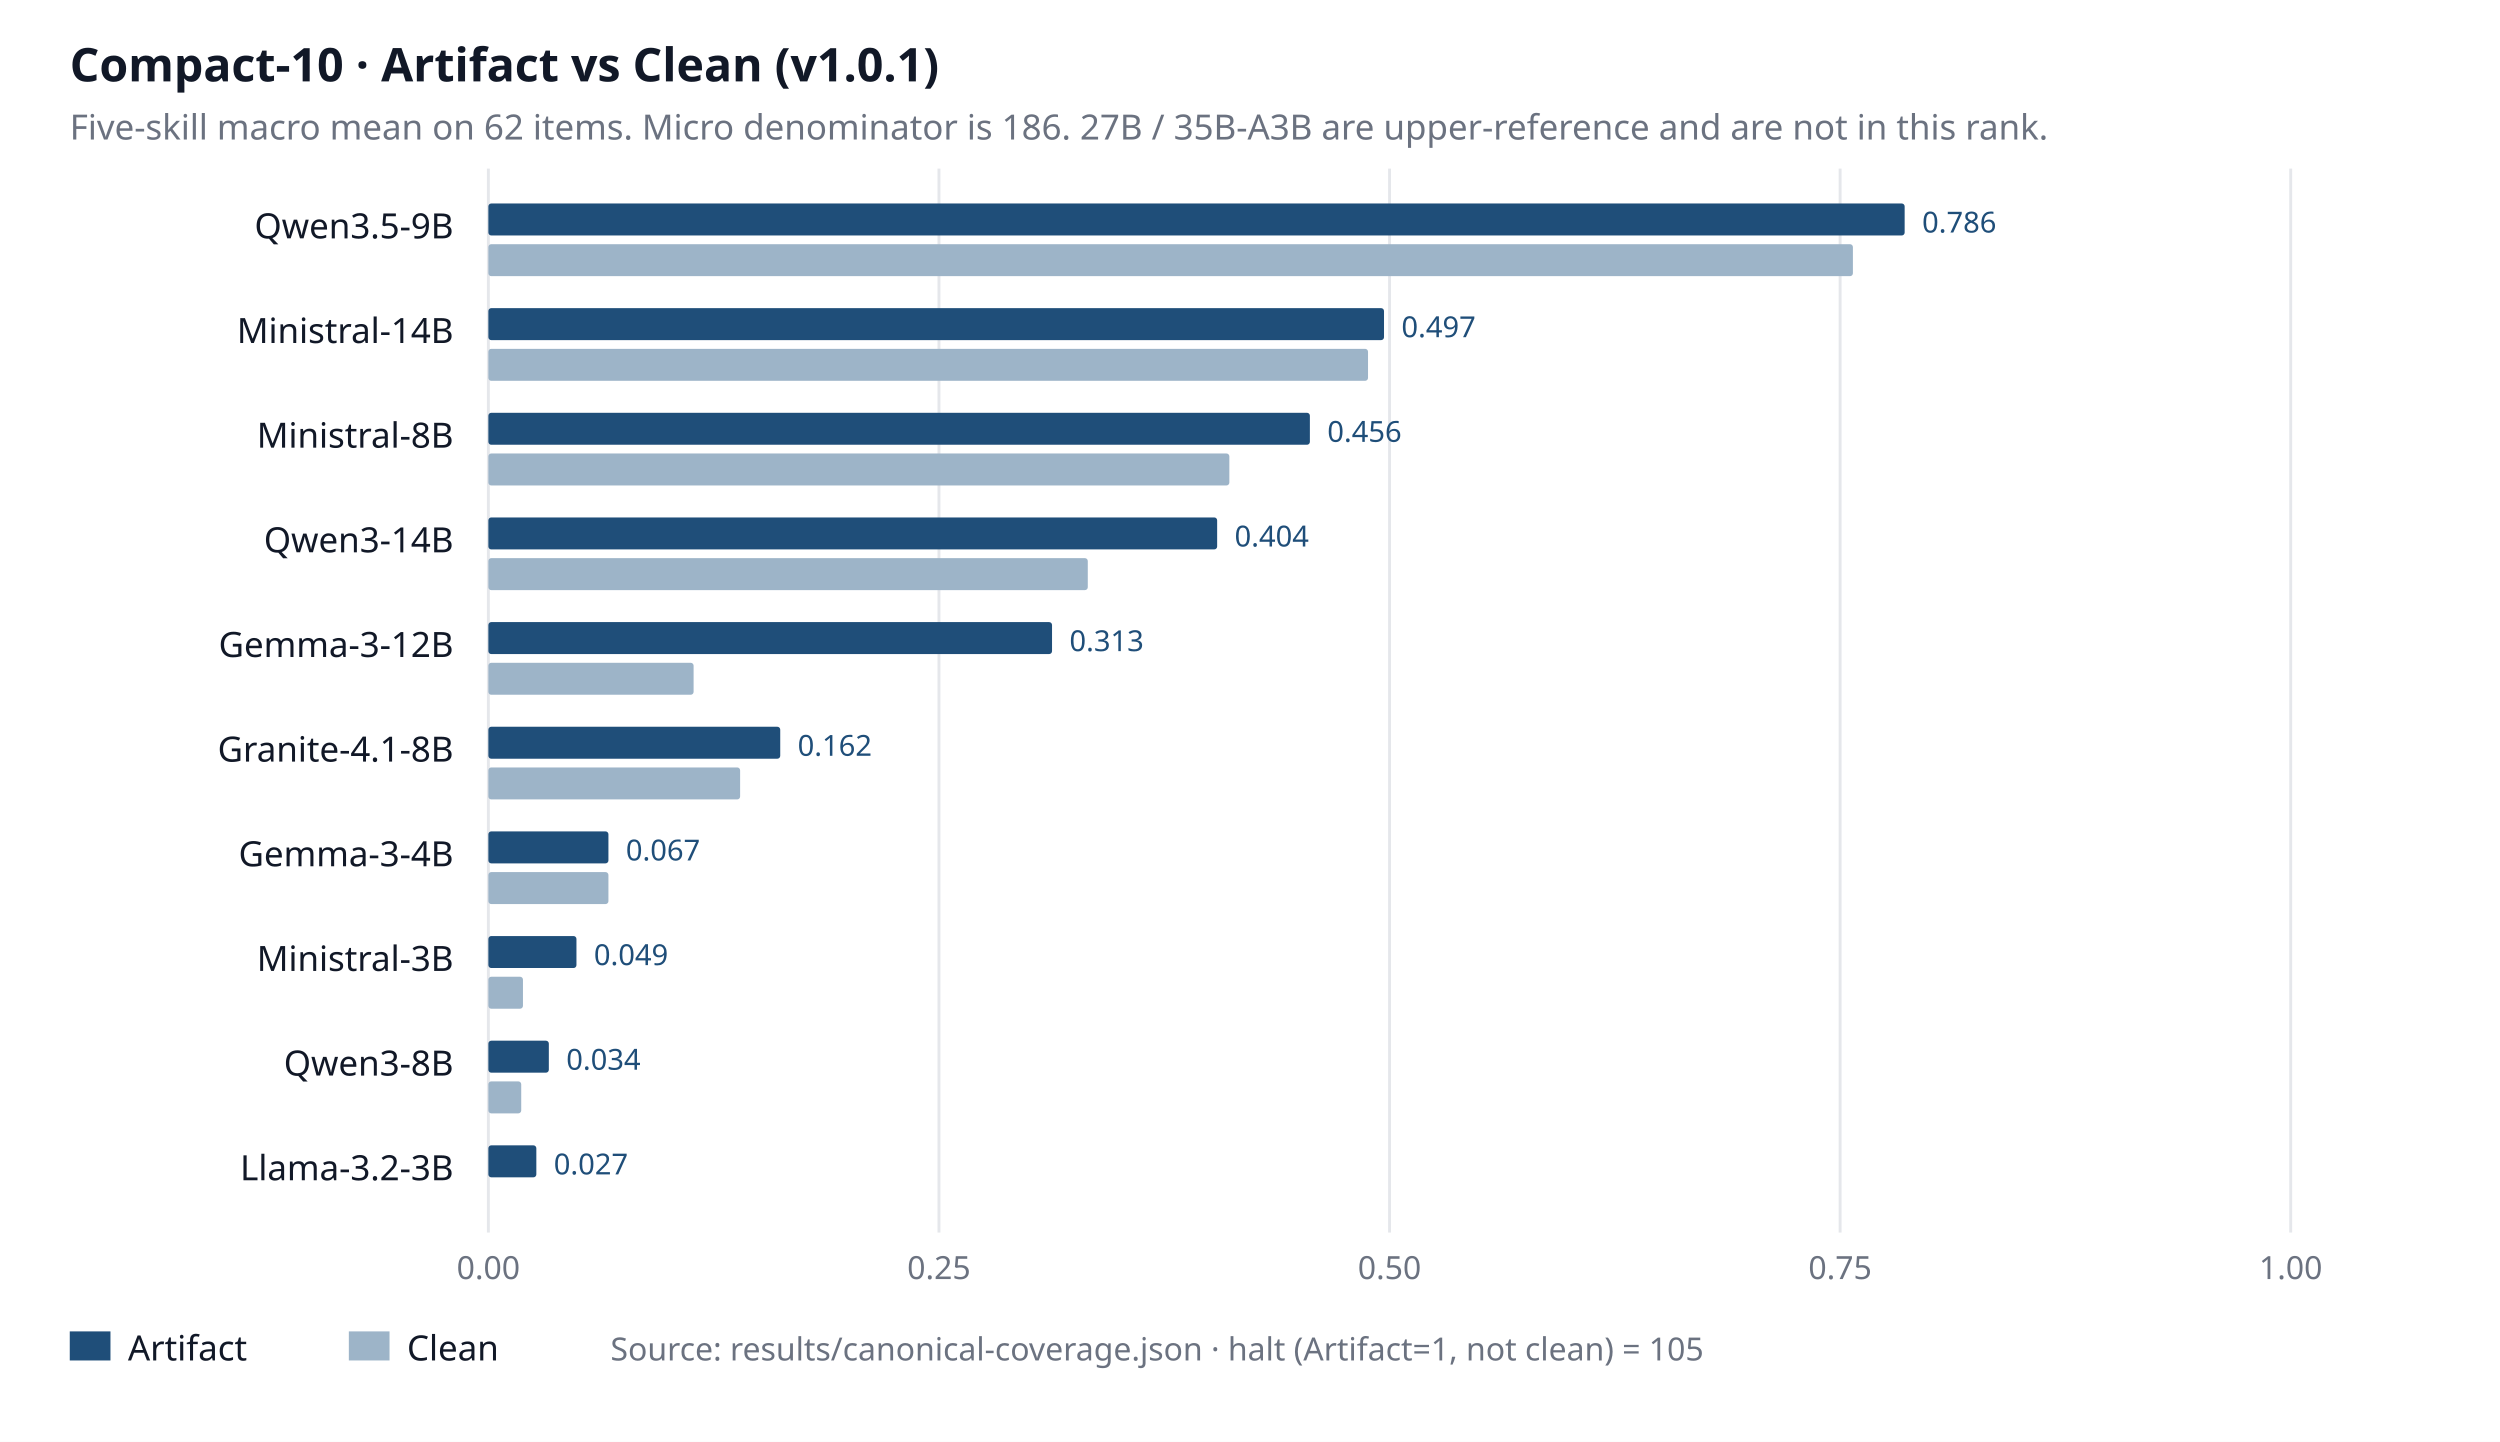
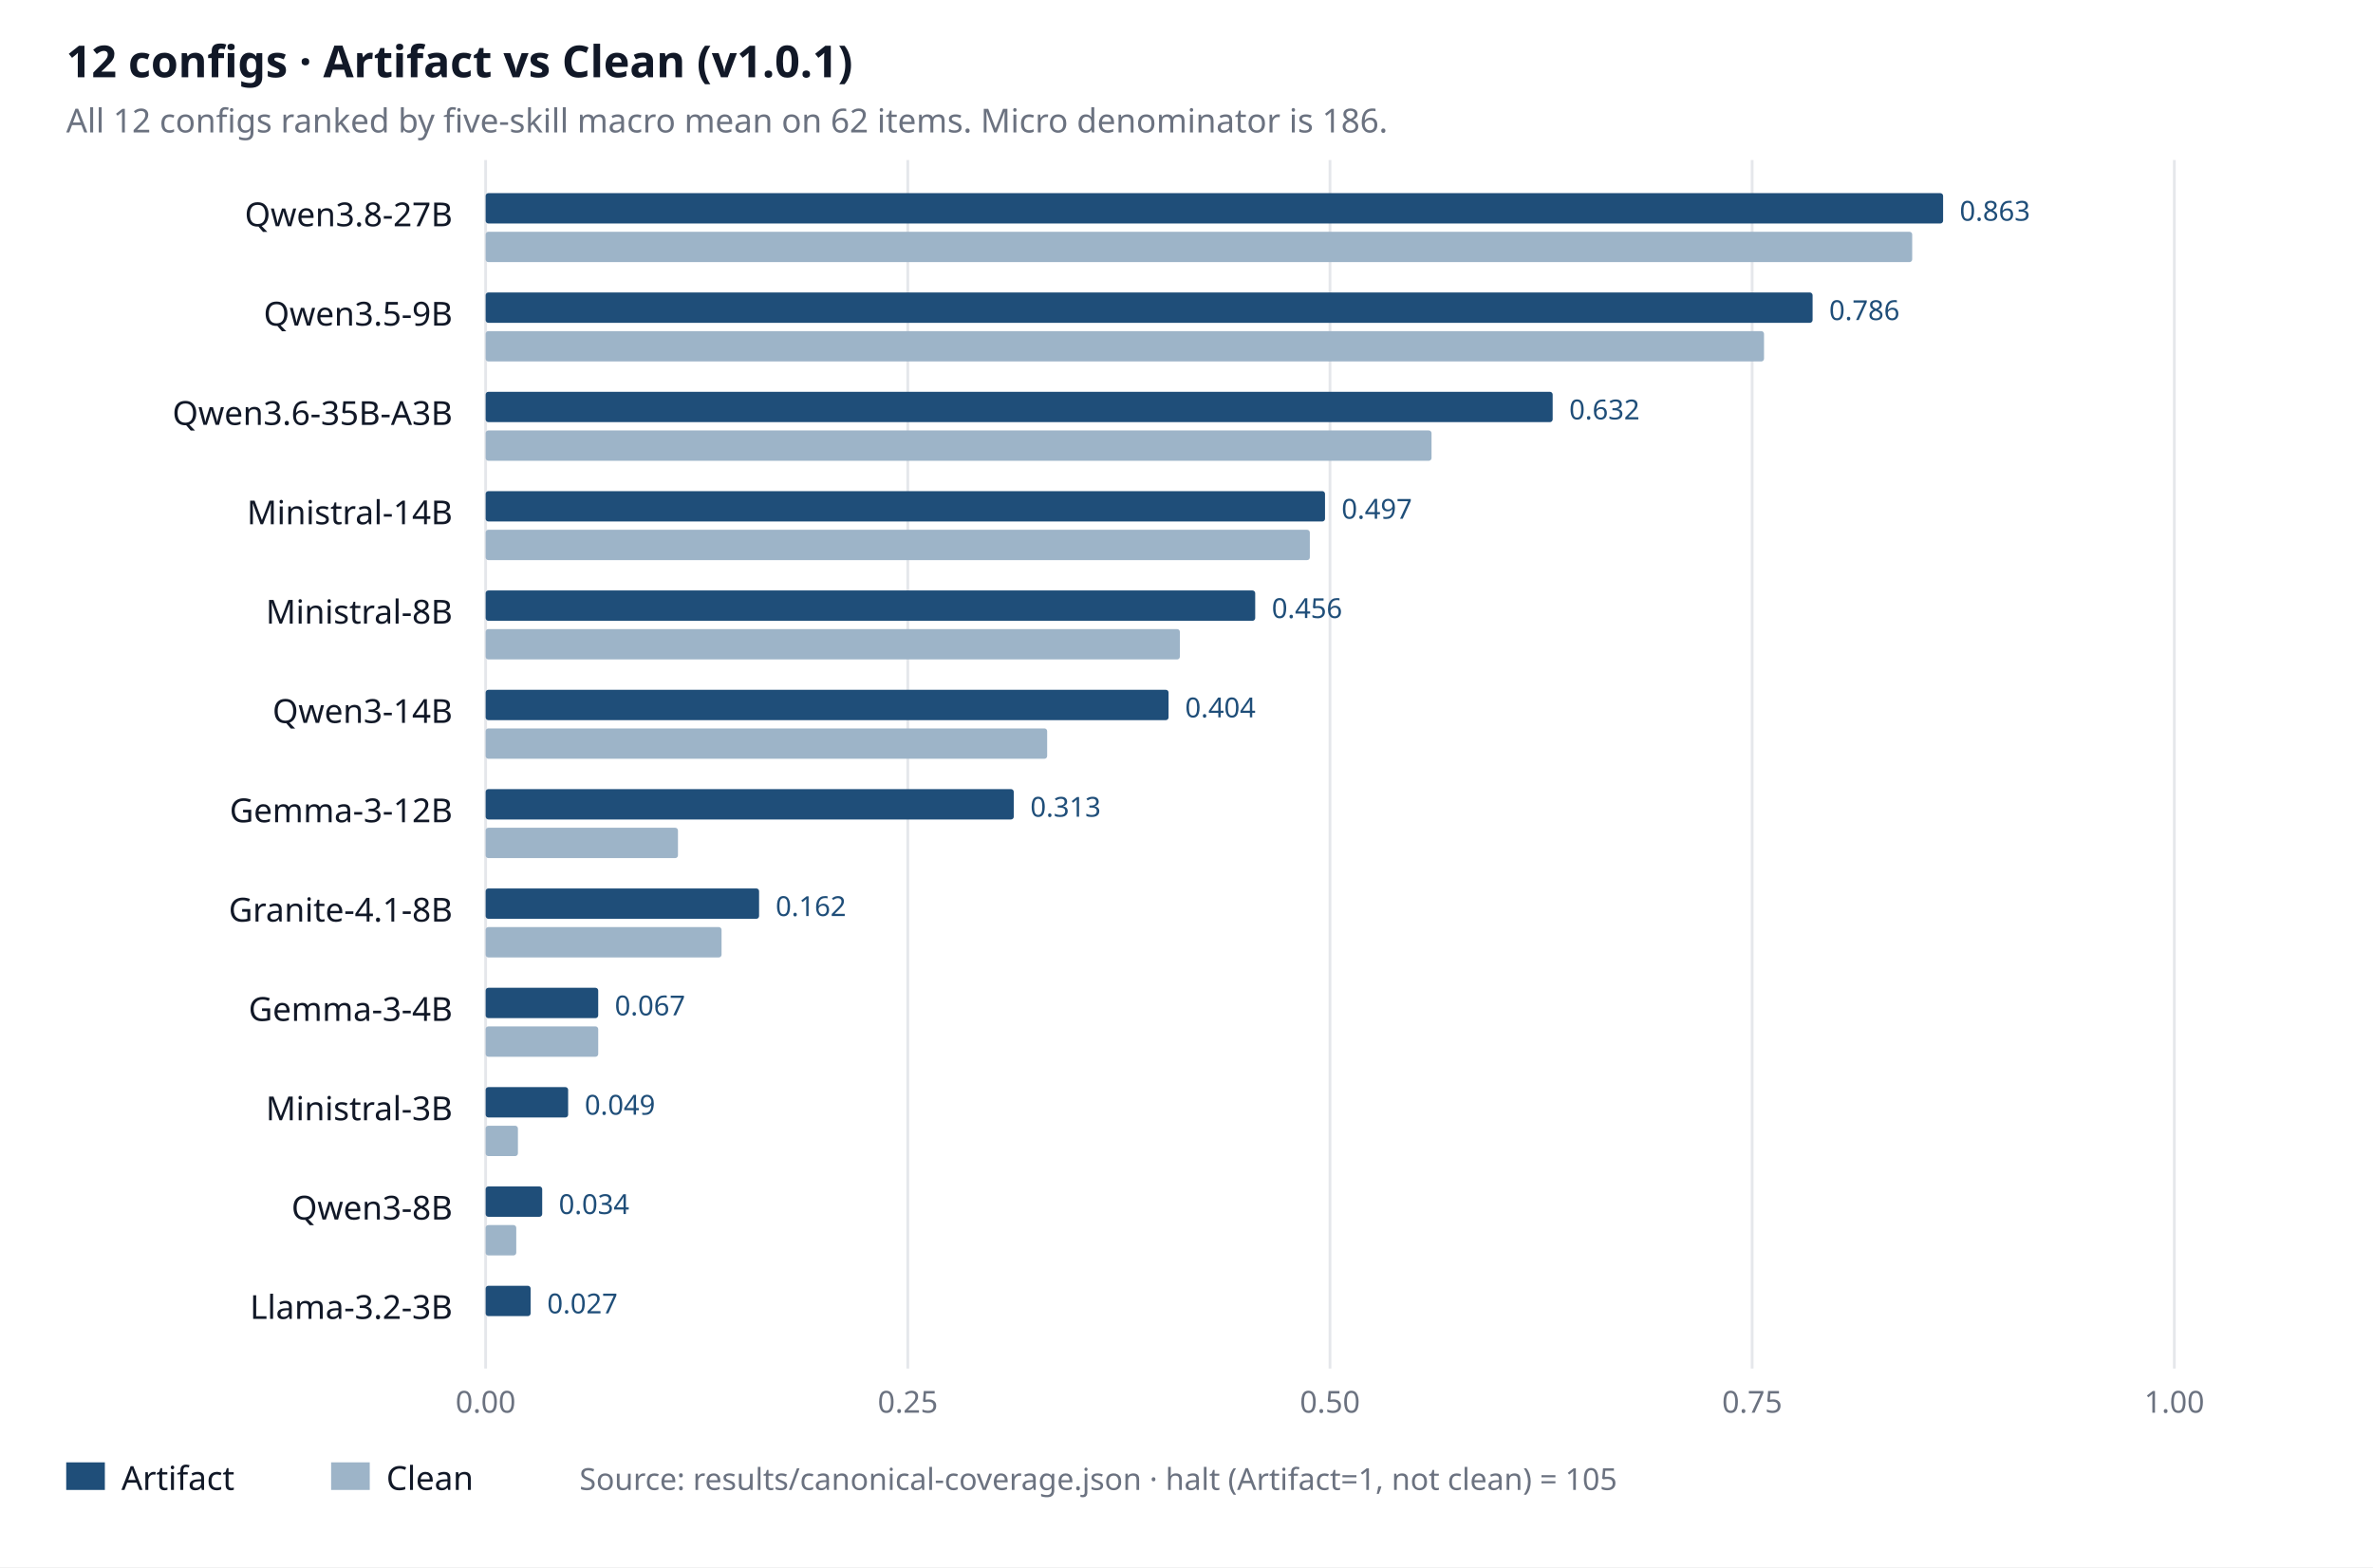
- <svg xmlns="http://www.w3.org/2000/svg" width="860" height="496" viewBox="0 0 860 496" role="img" aria-label="Compact-10 Artifact vs Clean macro mean, v1.0.1">
+ <svg xmlns="http://www.w3.org/2000/svg" width="860" height="568" viewBox="0 0 860 568" role="img" aria-label="12 configs Artifact vs Clean macro mean, v1.0.1">
  <rect width="100%" height="100%" fill="#ffffff" />
-   <text x="24" y="28" font-family="ui-sans-serif, system-ui, sans-serif" font-size="16" font-weight="600" fill="#111827">Compact-10 · Artifact vs Clean (v1.0.1)</text>
-   <text x="24" y="48" font-family="ui-sans-serif, system-ui, sans-serif" font-size="12" fill="#6b7280">Five-skill macro mean on 62 items. Micro denominator is 186. 27B / 35B-A3B are upper-reference and are not in this rank.</text>
-   <line x1="168.0" y1="58.0" x2="168.0" y2="424.0" stroke="#e5e7eb" stroke-width="1" />
-   <text x="168.0" y="440.0" text-anchor="middle" font-family="ui-sans-serif, system-ui, sans-serif" font-size="11" fill="#6b7280">0.00</text>
-   <line x1="323.0" y1="58.0" x2="323.0" y2="424.0" stroke="#e5e7eb" stroke-width="1" />
-   <text x="323.0" y="440.0" text-anchor="middle" font-family="ui-sans-serif, system-ui, sans-serif" font-size="11" fill="#6b7280">0.25</text>
-   <line x1="478.0" y1="58.0" x2="478.0" y2="424.0" stroke="#e5e7eb" stroke-width="1" />
-   <text x="478.0" y="440.0" text-anchor="middle" font-family="ui-sans-serif, system-ui, sans-serif" font-size="11" fill="#6b7280">0.50</text>
-   <line x1="633.0" y1="58.0" x2="633.0" y2="424.0" stroke="#e5e7eb" stroke-width="1" />
-   <text x="633.0" y="440.0" text-anchor="middle" font-family="ui-sans-serif, system-ui, sans-serif" font-size="11" fill="#6b7280">0.75</text>
-   <line x1="788.0" y1="58.0" x2="788.0" y2="424.0" stroke="#e5e7eb" stroke-width="1" />
-   <text x="788.0" y="440.0" text-anchor="middle" font-family="ui-sans-serif, system-ui, sans-serif" font-size="11" fill="#6b7280">1.00</text>
-   <text x="156.0" y="82.0" text-anchor="end" font-family="ui-sans-serif, system-ui, sans-serif" font-size="12" fill="#111827">Qwen3.5-9B</text>
-   <rect x="168.0" y="70.0" width="487.2" height="11" fill="#1f4e79" rx="1" />
-   <rect x="168.0" y="84.0" width="469.4" height="11" fill="#9db4c8" rx="1" />
-   <text x="661.2" y="80.0" font-family="ui-sans-serif, system-ui, sans-serif" font-size="10" fill="#1f4e79">0.786</text>
-   <text x="156.0" y="118.0" text-anchor="end" font-family="ui-sans-serif, system-ui, sans-serif" font-size="12" fill="#111827">Ministral-14B</text>
-   <rect x="168.0" y="106.0" width="308.1" height="11" fill="#1f4e79" rx="1" />
-   <rect x="168.0" y="120.0" width="302.6" height="11" fill="#9db4c8" rx="1" />
-   <text x="482.1" y="116.0" font-family="ui-sans-serif, system-ui, sans-serif" font-size="10" fill="#1f4e79">0.497</text>
-   <text x="156.0" y="154.0" text-anchor="end" font-family="ui-sans-serif, system-ui, sans-serif" font-size="12" fill="#111827">Ministral-8B</text>
-   <rect x="168.0" y="142.0" width="282.6" height="11" fill="#1f4e79" rx="1" />
-   <rect x="168.0" y="156.0" width="254.9" height="11" fill="#9db4c8" rx="1" />
-   <text x="456.6" y="152.0" font-family="ui-sans-serif, system-ui, sans-serif" font-size="10" fill="#1f4e79">0.456</text>
-   <text x="156.0" y="190.0" text-anchor="end" font-family="ui-sans-serif, system-ui, sans-serif" font-size="12" fill="#111827">Qwen3-14B</text>
-   <rect x="168.0" y="178.0" width="250.7" height="11" fill="#1f4e79" rx="1" />
-   <rect x="168.0" y="192.0" width="206.2" height="11" fill="#9db4c8" rx="1" />
-   <text x="424.7" y="188.0" font-family="ui-sans-serif, system-ui, sans-serif" font-size="10" fill="#1f4e79">0.404</text>
-   <text x="156.0" y="226.0" text-anchor="end" font-family="ui-sans-serif, system-ui, sans-serif" font-size="12" fill="#111827">Gemma-3-12B</text>
-   <rect x="168.0" y="214.0" width="193.9" height="11" fill="#1f4e79" rx="1" />
-   <rect x="168.0" y="228.0" width="70.6" height="11" fill="#9db4c8" rx="1" />
-   <text x="367.9" y="224.0" font-family="ui-sans-serif, system-ui, sans-serif" font-size="10" fill="#1f4e79">0.313</text>
-   <text x="156.0" y="262.0" text-anchor="end" font-family="ui-sans-serif, system-ui, sans-serif" font-size="12" fill="#111827">Granite-4.1-8B</text>
-   <rect x="168.0" y="250.0" width="100.4" height="11" fill="#1f4e79" rx="1" />
-   <rect x="168.0" y="264.0" width="86.6" height="11" fill="#9db4c8" rx="1" />
-   <text x="274.4" y="260.0" font-family="ui-sans-serif, system-ui, sans-serif" font-size="10" fill="#1f4e79">0.162</text>
-   <text x="156.0" y="298.0" text-anchor="end" font-family="ui-sans-serif, system-ui, sans-serif" font-size="12" fill="#111827">Gemma-3-4B</text>
-   <rect x="168.0" y="286.0" width="41.3" height="11" fill="#1f4e79" rx="1" />
-   <rect x="168.0" y="300.0" width="41.3" height="11" fill="#9db4c8" rx="1" />
-   <text x="215.3" y="296.0" font-family="ui-sans-serif, system-ui, sans-serif" font-size="10" fill="#1f4e79">0.067</text>
-   <text x="156.0" y="334.0" text-anchor="end" font-family="ui-sans-serif, system-ui, sans-serif" font-size="12" fill="#111827">Ministral-3B</text>
-   <rect x="168.0" y="322.0" width="30.3" height="11" fill="#1f4e79" rx="1" />
-   <rect x="168.0" y="336.0" width="11.9" height="11" fill="#9db4c8" rx="1" />
-   <text x="204.3" y="332.0" font-family="ui-sans-serif, system-ui, sans-serif" font-size="10" fill="#1f4e79">0.049</text>
-   <text x="156.0" y="370.0" text-anchor="end" font-family="ui-sans-serif, system-ui, sans-serif" font-size="12" fill="#111827">Qwen3-8B</text>
-   <rect x="168.0" y="358.0" width="20.8" height="11" fill="#1f4e79" rx="1" />
-   <rect x="168.0" y="372.0" width="11.3" height="11" fill="#9db4c8" rx="1" />
-   <text x="194.8" y="368.0" font-family="ui-sans-serif, system-ui, sans-serif" font-size="10" fill="#1f4e79">0.034</text>
-   <text x="156.0" y="406.0" text-anchor="end" font-family="ui-sans-serif, system-ui, sans-serif" font-size="12" fill="#111827">Llama-3.2-3B</text>
-   <rect x="168.0" y="394.0" width="16.5" height="11" fill="#1f4e79" rx="1" />
-   <rect x="168.0" y="408.0" width="0.0" height="11" fill="#9db4c8" rx="1" />
-   <text x="190.5" y="404.0" font-family="ui-sans-serif, system-ui, sans-serif" font-size="10" fill="#1f4e79">0.027</text>
-   <rect x="24" y="458" width="14" height="10" fill="#1f4e79" />
-   <text x="44" y="468" font-family="ui-sans-serif, system-ui, sans-serif" font-size="12" fill="#111827">Artifact</text>
-   <rect x="120" y="458" width="14" height="10" fill="#9db4c8" />
-   <text x="140" y="468" font-family="ui-sans-serif, system-ui, sans-serif" font-size="12" fill="#111827">Clean</text>
-   <text x="210" y="468" font-family="ui-sans-serif, system-ui, sans-serif" font-size="11" fill="#6b7280">Source: results/canonical-coverage.json · halt (Artifact=1, not clean) = 105</text>
+   <text x="24" y="28" font-family="ui-sans-serif, system-ui, sans-serif" font-size="16" font-weight="600" fill="#111827">12 configs · Artifact vs Clean (v1.0.1)</text>
+   <text x="24" y="48" font-family="ui-sans-serif, system-ui, sans-serif" font-size="12" fill="#6b7280">All 12 configs ranked by five-skill macro mean on 62 items. Micro denominator is 186.</text>
+   <line x1="176.0" y1="58.0" x2="176.0" y2="496.0" stroke="#e5e7eb" stroke-width="1" />
+   <text x="176.0" y="512.0" text-anchor="middle" font-family="ui-sans-serif, system-ui, sans-serif" font-size="11" fill="#6b7280">0.00</text>
+   <line x1="329.0" y1="58.0" x2="329.0" y2="496.0" stroke="#e5e7eb" stroke-width="1" />
+   <text x="329.0" y="512.0" text-anchor="middle" font-family="ui-sans-serif, system-ui, sans-serif" font-size="11" fill="#6b7280">0.25</text>
+   <line x1="482.0" y1="58.0" x2="482.0" y2="496.0" stroke="#e5e7eb" stroke-width="1" />
+   <text x="482.0" y="512.0" text-anchor="middle" font-family="ui-sans-serif, system-ui, sans-serif" font-size="11" fill="#6b7280">0.50</text>
+   <line x1="635.0" y1="58.0" x2="635.0" y2="496.0" stroke="#e5e7eb" stroke-width="1" />
+   <text x="635.0" y="512.0" text-anchor="middle" font-family="ui-sans-serif, system-ui, sans-serif" font-size="11" fill="#6b7280">0.75</text>
+   <line x1="788.0" y1="58.0" x2="788.0" y2="496.0" stroke="#e5e7eb" stroke-width="1" />
+   <text x="788.0" y="512.0" text-anchor="middle" font-family="ui-sans-serif, system-ui, sans-serif" font-size="11" fill="#6b7280">1.00</text>
+   <text x="164.0" y="82.0" text-anchor="end" font-family="ui-sans-serif, system-ui, sans-serif" font-size="12" fill="#111827">Qwen3.8-27B</text>
+   <rect x="176.0" y="70.0" width="528.2" height="11" fill="#1f4e79" rx="1" />
+   <rect x="176.0" y="84.0" width="517.0" height="11" fill="#9db4c8" rx="1" />
+   <text x="710.2" y="80.0" font-family="ui-sans-serif, system-ui, sans-serif" font-size="10" fill="#1f4e79">0.863</text>
+   <text x="164.0" y="118.0" text-anchor="end" font-family="ui-sans-serif, system-ui, sans-serif" font-size="12" fill="#111827">Qwen3.5-9B</text>
+   <rect x="176.0" y="106.0" width="480.9" height="11" fill="#1f4e79" rx="1" />
+   <rect x="176.0" y="120.0" width="463.3" height="11" fill="#9db4c8" rx="1" />
+   <text x="662.9" y="116.0" font-family="ui-sans-serif, system-ui, sans-serif" font-size="10" fill="#1f4e79">0.786</text>
+   <text x="164.0" y="154.0" text-anchor="end" font-family="ui-sans-serif, system-ui, sans-serif" font-size="12" fill="#111827">Qwen3.6-35B-A3B</text>
+   <rect x="176.0" y="142.0" width="386.7" height="11" fill="#1f4e79" rx="1" />
+   <rect x="176.0" y="156.0" width="342.8" height="11" fill="#9db4c8" rx="1" />
+   <text x="568.7" y="152.0" font-family="ui-sans-serif, system-ui, sans-serif" font-size="10" fill="#1f4e79">0.632</text>
+   <text x="164.0" y="190.0" text-anchor="end" font-family="ui-sans-serif, system-ui, sans-serif" font-size="12" fill="#111827">Ministral-14B</text>
+   <rect x="176.0" y="178.0" width="304.2" height="11" fill="#1f4e79" rx="1" />
+   <rect x="176.0" y="192.0" width="298.7" height="11" fill="#9db4c8" rx="1" />
+   <text x="486.2" y="188.0" font-family="ui-sans-serif, system-ui, sans-serif" font-size="10" fill="#1f4e79">0.497</text>
+   <text x="164.0" y="226.0" text-anchor="end" font-family="ui-sans-serif, system-ui, sans-serif" font-size="12" fill="#111827">Ministral-8B</text>
+   <rect x="176.0" y="214.0" width="278.9" height="11" fill="#1f4e79" rx="1" />
+   <rect x="176.0" y="228.0" width="251.6" height="11" fill="#9db4c8" rx="1" />
+   <text x="460.9" y="224.0" font-family="ui-sans-serif, system-ui, sans-serif" font-size="10" fill="#1f4e79">0.456</text>
+   <text x="164.0" y="262.0" text-anchor="end" font-family="ui-sans-serif, system-ui, sans-serif" font-size="12" fill="#111827">Qwen3-14B</text>
+   <rect x="176.0" y="250.0" width="247.5" height="11" fill="#1f4e79" rx="1" />
+   <rect x="176.0" y="264.0" width="203.5" height="11" fill="#9db4c8" rx="1" />
+   <text x="429.5" y="260.0" font-family="ui-sans-serif, system-ui, sans-serif" font-size="10" fill="#1f4e79">0.404</text>
+   <text x="164.0" y="298.0" text-anchor="end" font-family="ui-sans-serif, system-ui, sans-serif" font-size="12" fill="#111827">Gemma-3-12B</text>
+   <rect x="176.0" y="286.0" width="191.4" height="11" fill="#1f4e79" rx="1" />
+   <rect x="176.0" y="300.0" width="69.7" height="11" fill="#9db4c8" rx="1" />
+   <text x="373.4" y="296.0" font-family="ui-sans-serif, system-ui, sans-serif" font-size="10" fill="#1f4e79">0.313</text>
+   <text x="164.0" y="334.0" text-anchor="end" font-family="ui-sans-serif, system-ui, sans-serif" font-size="12" fill="#111827">Granite-4.1-8B</text>
+   <rect x="176.0" y="322.0" width="99.1" height="11" fill="#1f4e79" rx="1" />
+   <rect x="176.0" y="336.0" width="85.5" height="11" fill="#9db4c8" rx="1" />
+   <text x="281.1" y="332.0" font-family="ui-sans-serif, system-ui, sans-serif" font-size="10" fill="#1f4e79">0.162</text>
+   <text x="164.0" y="370.0" text-anchor="end" font-family="ui-sans-serif, system-ui, sans-serif" font-size="12" fill="#111827">Gemma-3-4B</text>
+   <rect x="176.0" y="358.0" width="40.8" height="11" fill="#1f4e79" rx="1" />
+   <rect x="176.0" y="372.0" width="40.8" height="11" fill="#9db4c8" rx="1" />
+   <text x="222.8" y="368.0" font-family="ui-sans-serif, system-ui, sans-serif" font-size="10" fill="#1f4e79">0.067</text>
+   <text x="164.0" y="406.0" text-anchor="end" font-family="ui-sans-serif, system-ui, sans-serif" font-size="12" fill="#111827">Ministral-3B</text>
+   <rect x="176.0" y="394.0" width="29.9" height="11" fill="#1f4e79" rx="1" />
+   <rect x="176.0" y="408.0" width="11.7" height="11" fill="#9db4c8" rx="1" />
+   <text x="211.9" y="404.0" font-family="ui-sans-serif, system-ui, sans-serif" font-size="10" fill="#1f4e79">0.049</text>
+   <text x="164.0" y="442.0" text-anchor="end" font-family="ui-sans-serif, system-ui, sans-serif" font-size="12" fill="#111827">Qwen3-8B</text>
+   <rect x="176.0" y="430.0" width="20.5" height="11" fill="#1f4e79" rx="1" />
+   <rect x="176.0" y="444.0" width="11.1" height="11" fill="#9db4c8" rx="1" />
+   <text x="202.5" y="440.0" font-family="ui-sans-serif, system-ui, sans-serif" font-size="10" fill="#1f4e79">0.034</text>
+   <text x="164.0" y="478.0" text-anchor="end" font-family="ui-sans-serif, system-ui, sans-serif" font-size="12" fill="#111827">Llama-3.2-3B</text>
+   <rect x="176.0" y="466.0" width="16.3" height="11" fill="#1f4e79" rx="1" />
+   <rect x="176.0" y="480.0" width="0.0" height="11" fill="#9db4c8" rx="1" />
+   <text x="198.3" y="476.0" font-family="ui-sans-serif, system-ui, sans-serif" font-size="10" fill="#1f4e79">0.027</text>
+   <rect x="24" y="530" width="14" height="10" fill="#1f4e79" />
+   <text x="44" y="540" font-family="ui-sans-serif, system-ui, sans-serif" font-size="12" fill="#111827">Artifact</text>
+   <rect x="120" y="530" width="14" height="10" fill="#9db4c8" />
+   <text x="140" y="540" font-family="ui-sans-serif, system-ui, sans-serif" font-size="12" fill="#111827">Clean</text>
+   <text x="210" y="540" font-family="ui-sans-serif, system-ui, sans-serif" font-size="11" fill="#6b7280">Source: results/canonical-coverage.json · halt (Artifact=1, not clean) = 105</text>
</svg>
